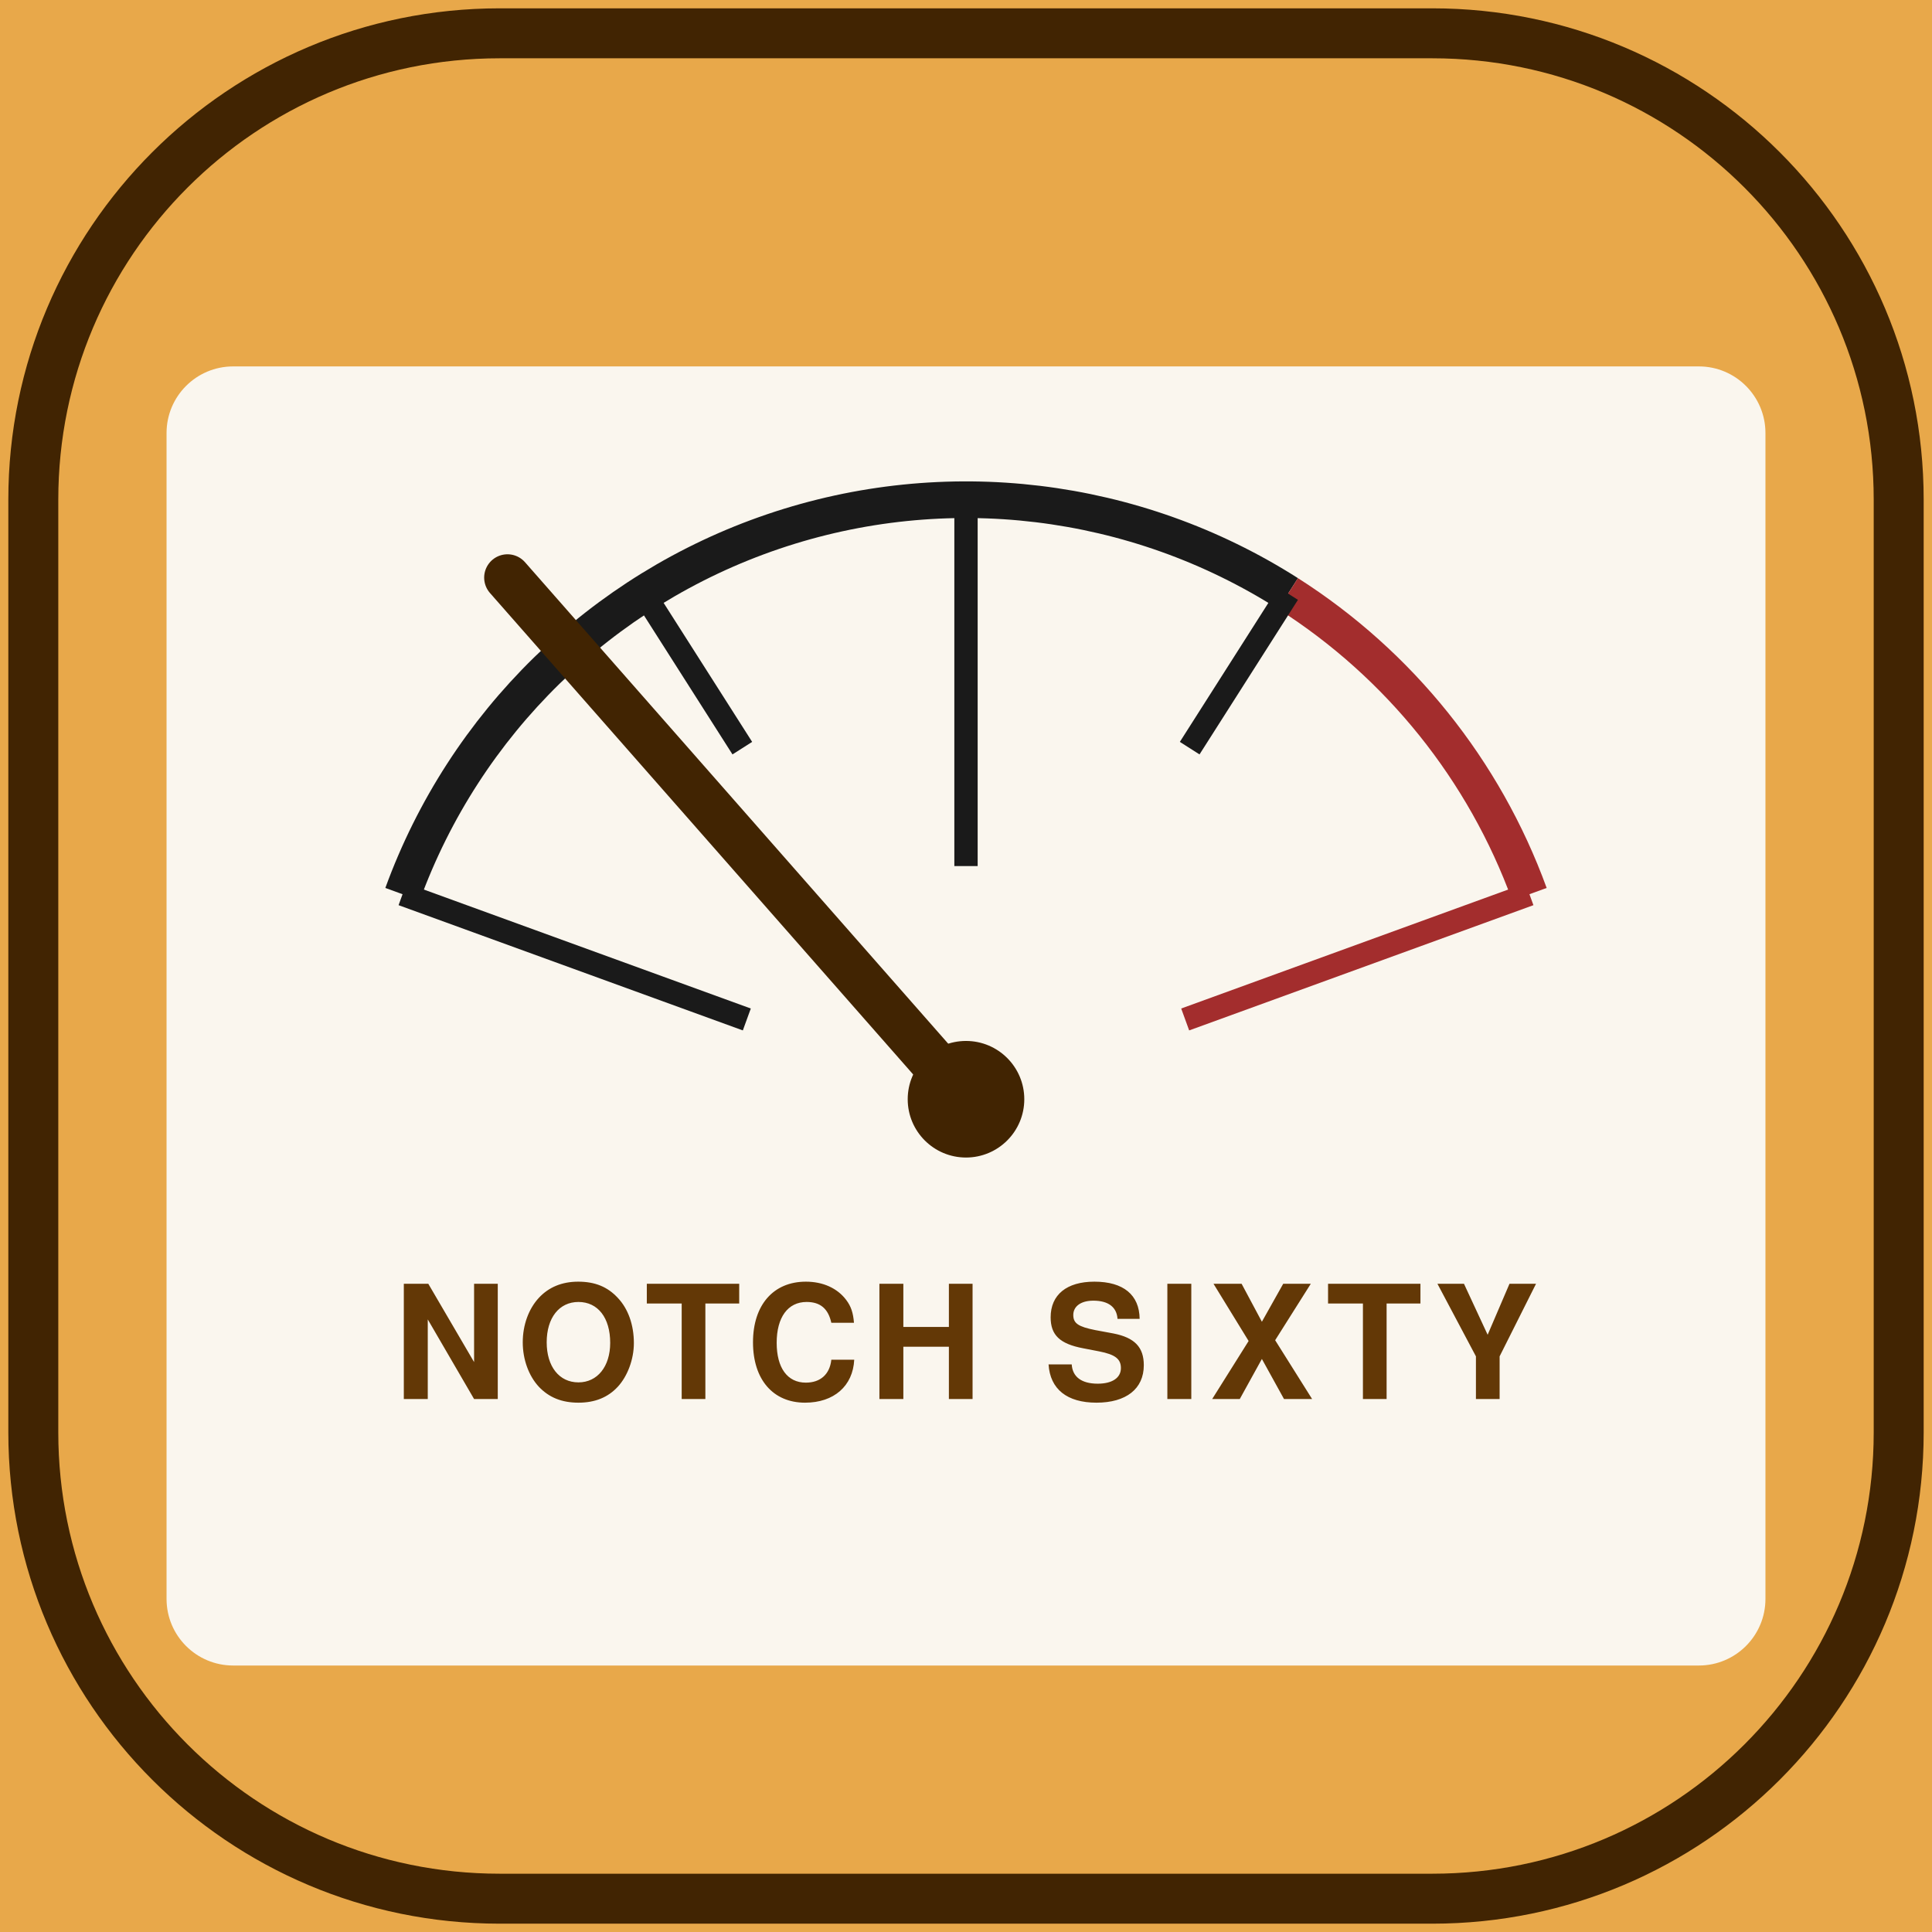
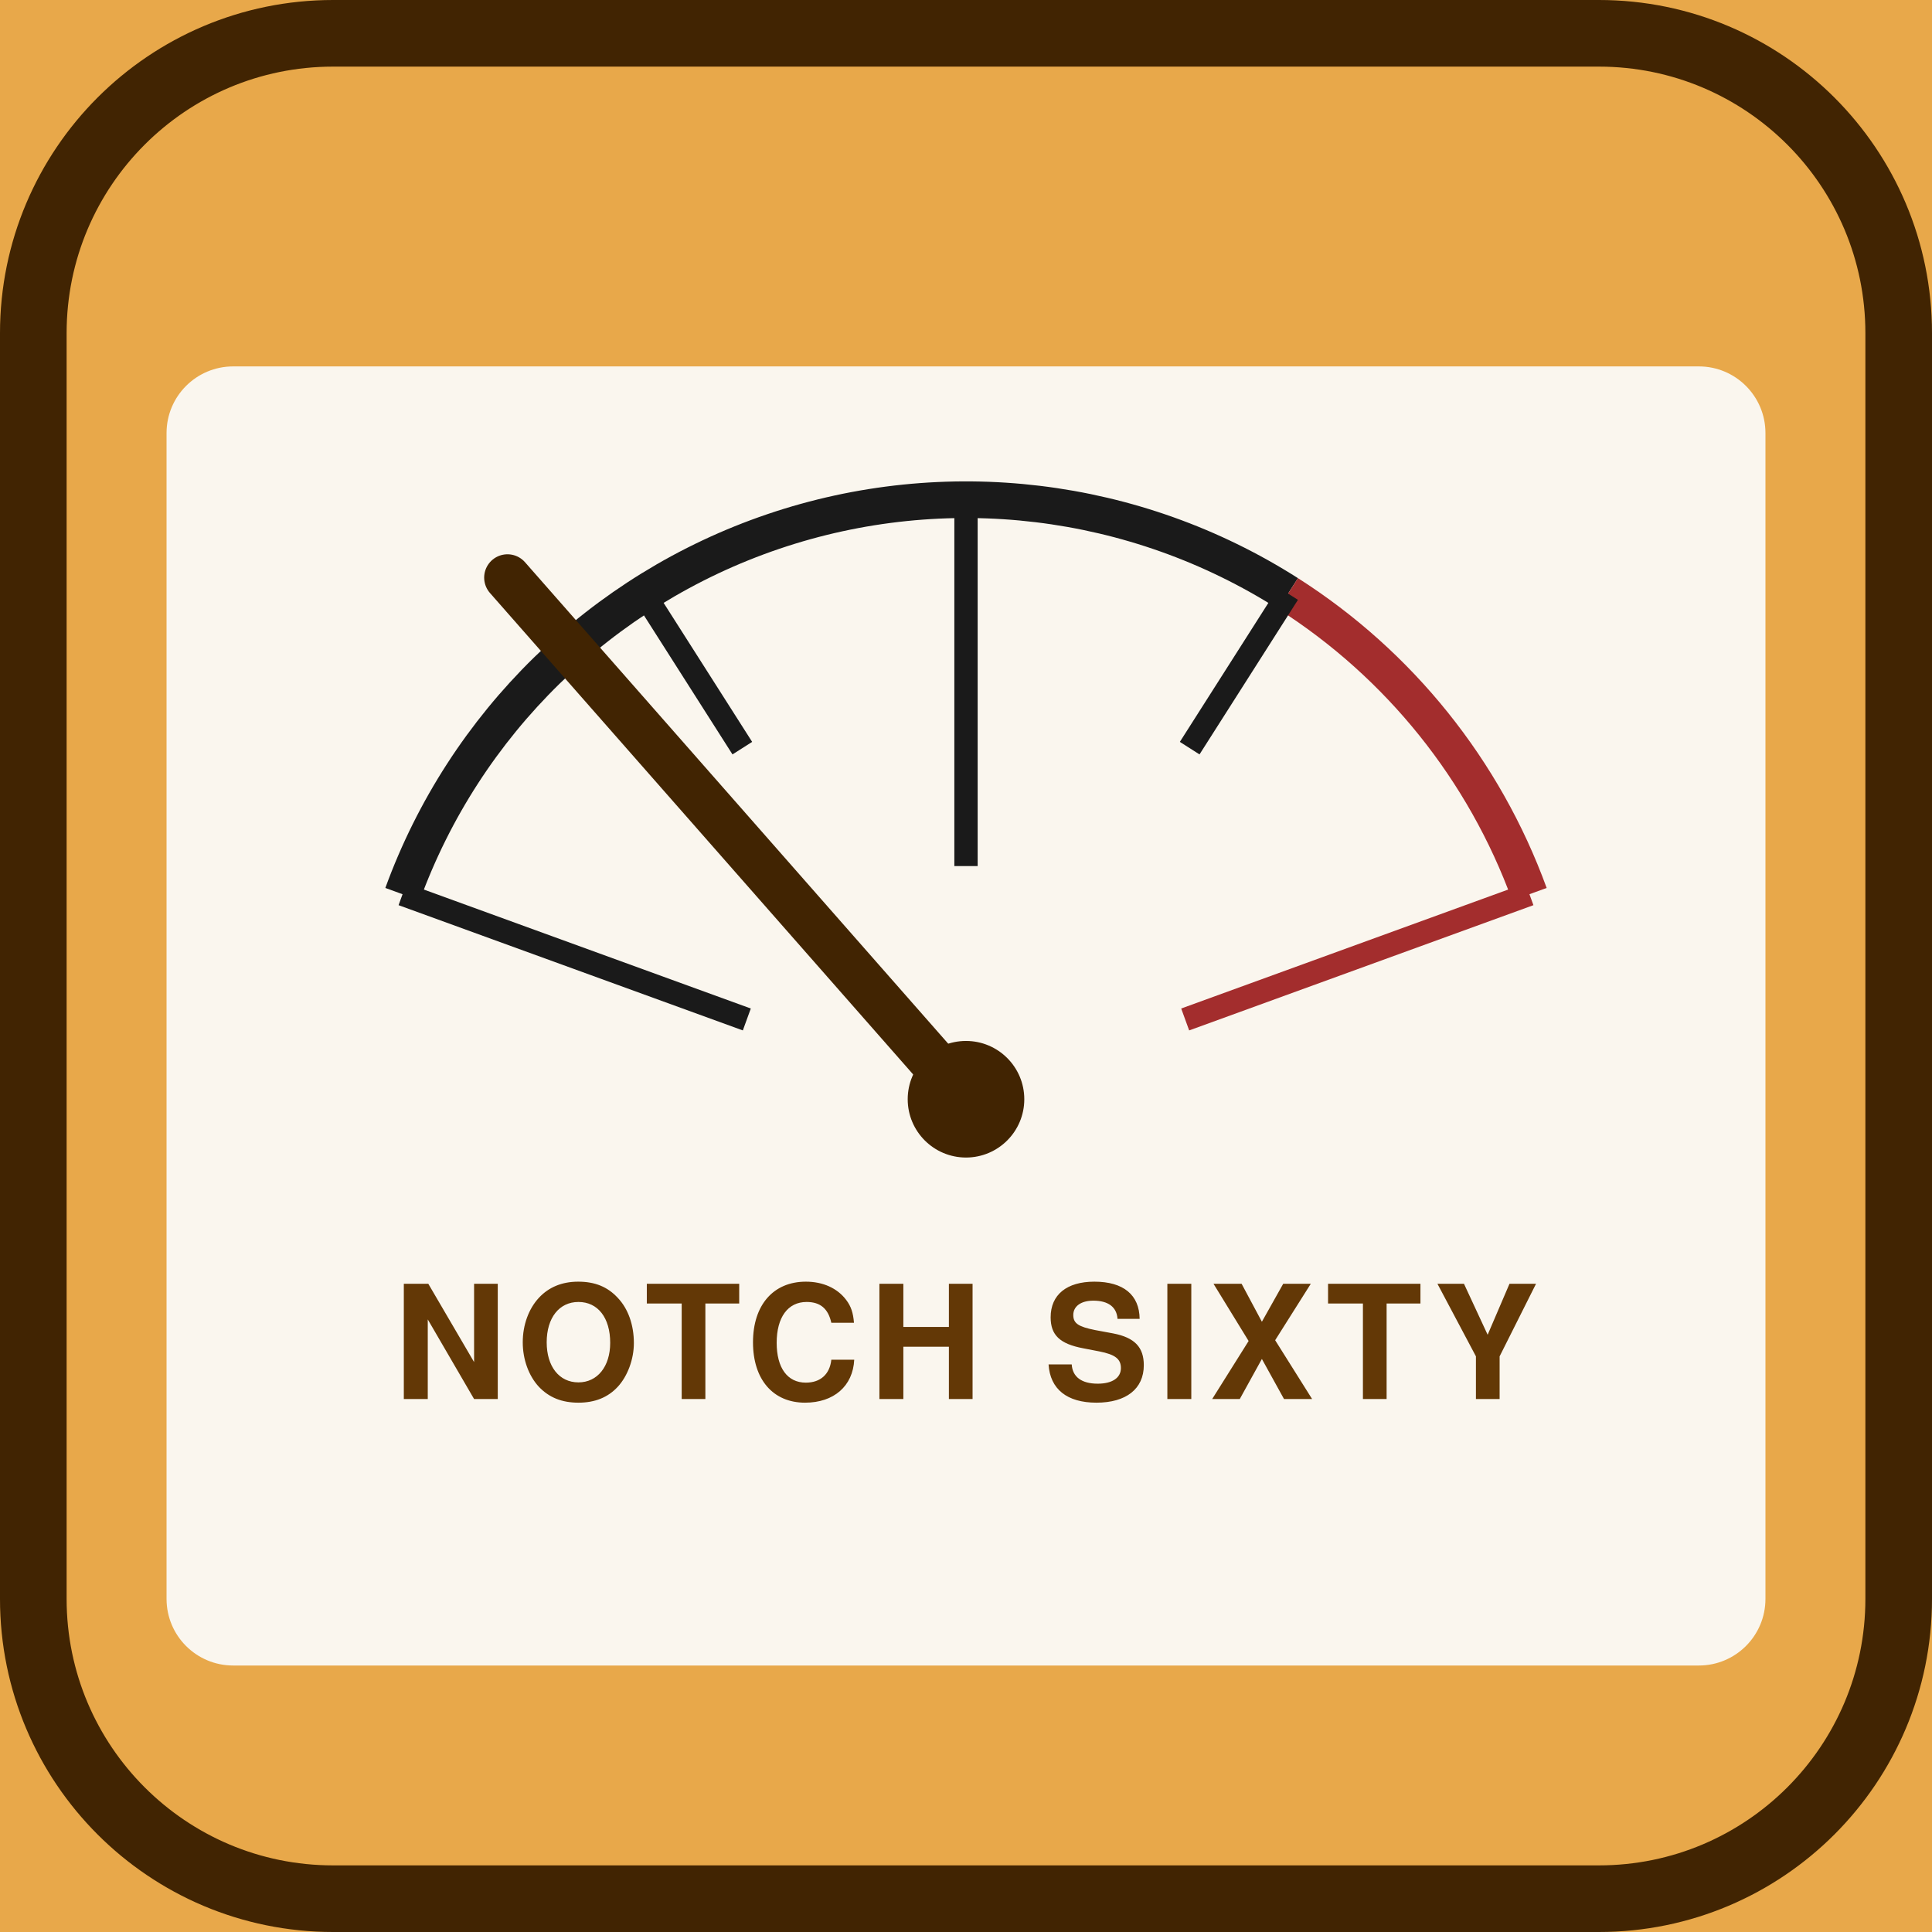
<svg xmlns="http://www.w3.org/2000/svg" width="1024" height="1024" viewBox="58 58 116 116">
  <g transform="translate(116,116)">
    <rect x="-58" y="-58" width="116" height="116" fill="#E8A84A" />
-     <rect x="-56" y="-56" width="112" height="112" rx="28" fill="none" stroke="#412402" stroke-width="3" />
+     <rect x="-56" y="-56" width="112" height="112" rx="18" fill="none" stroke="#412402" stroke-width="4" />
    <rect x="-48" y="-36" width="96" height="78" rx="4" fill="#FAF6EE" />
    <path d="M -33.83 -4.31 A 36 36 0 0 1 19.34 -22.36" fill="none" stroke="#1A1A1A" stroke-width="2.2" />
    <path d="M 19.34 -22.36 A 36 36 0 0 1 33.83 -4.31" fill="none" stroke="#A32D2D" stroke-width="2.2" />
    <g stroke="#1A1A1A" stroke-width="1.4">
      <line x1="-33.83" y1="-4.31" x2="-13.16" y2="3.21" />
      <line x1="-19.34" y1="-22.36" x2="-13.43" y2="-13.08" />
      <line x1="0" y1="-28" x2="0" y2="-6" />
      <line x1="19.34" y1="-22.36" x2="13.43" y2="-13.08" />
    </g>
    <g stroke="#A32D2D" stroke-width="1.4">
      <line x1="33.83" y1="-4.31" x2="13.16" y2="3.21" />
    </g>
    <line x1="0" y1="8" x2="-27.53" y2="-23.32" stroke="#412402" stroke-width="2.8" stroke-linecap="round" />
    <circle cx="0" cy="8" r="3.5" fill="#412402" />
    <text x="0" y="26" text-anchor="middle" font-family="Helvetica, Arial, sans-serif" font-size="9.5" font-weight="700" fill="#633806" letter-spacing="0.5">NOTCH SIXTY</text>
  </g>
</svg>
